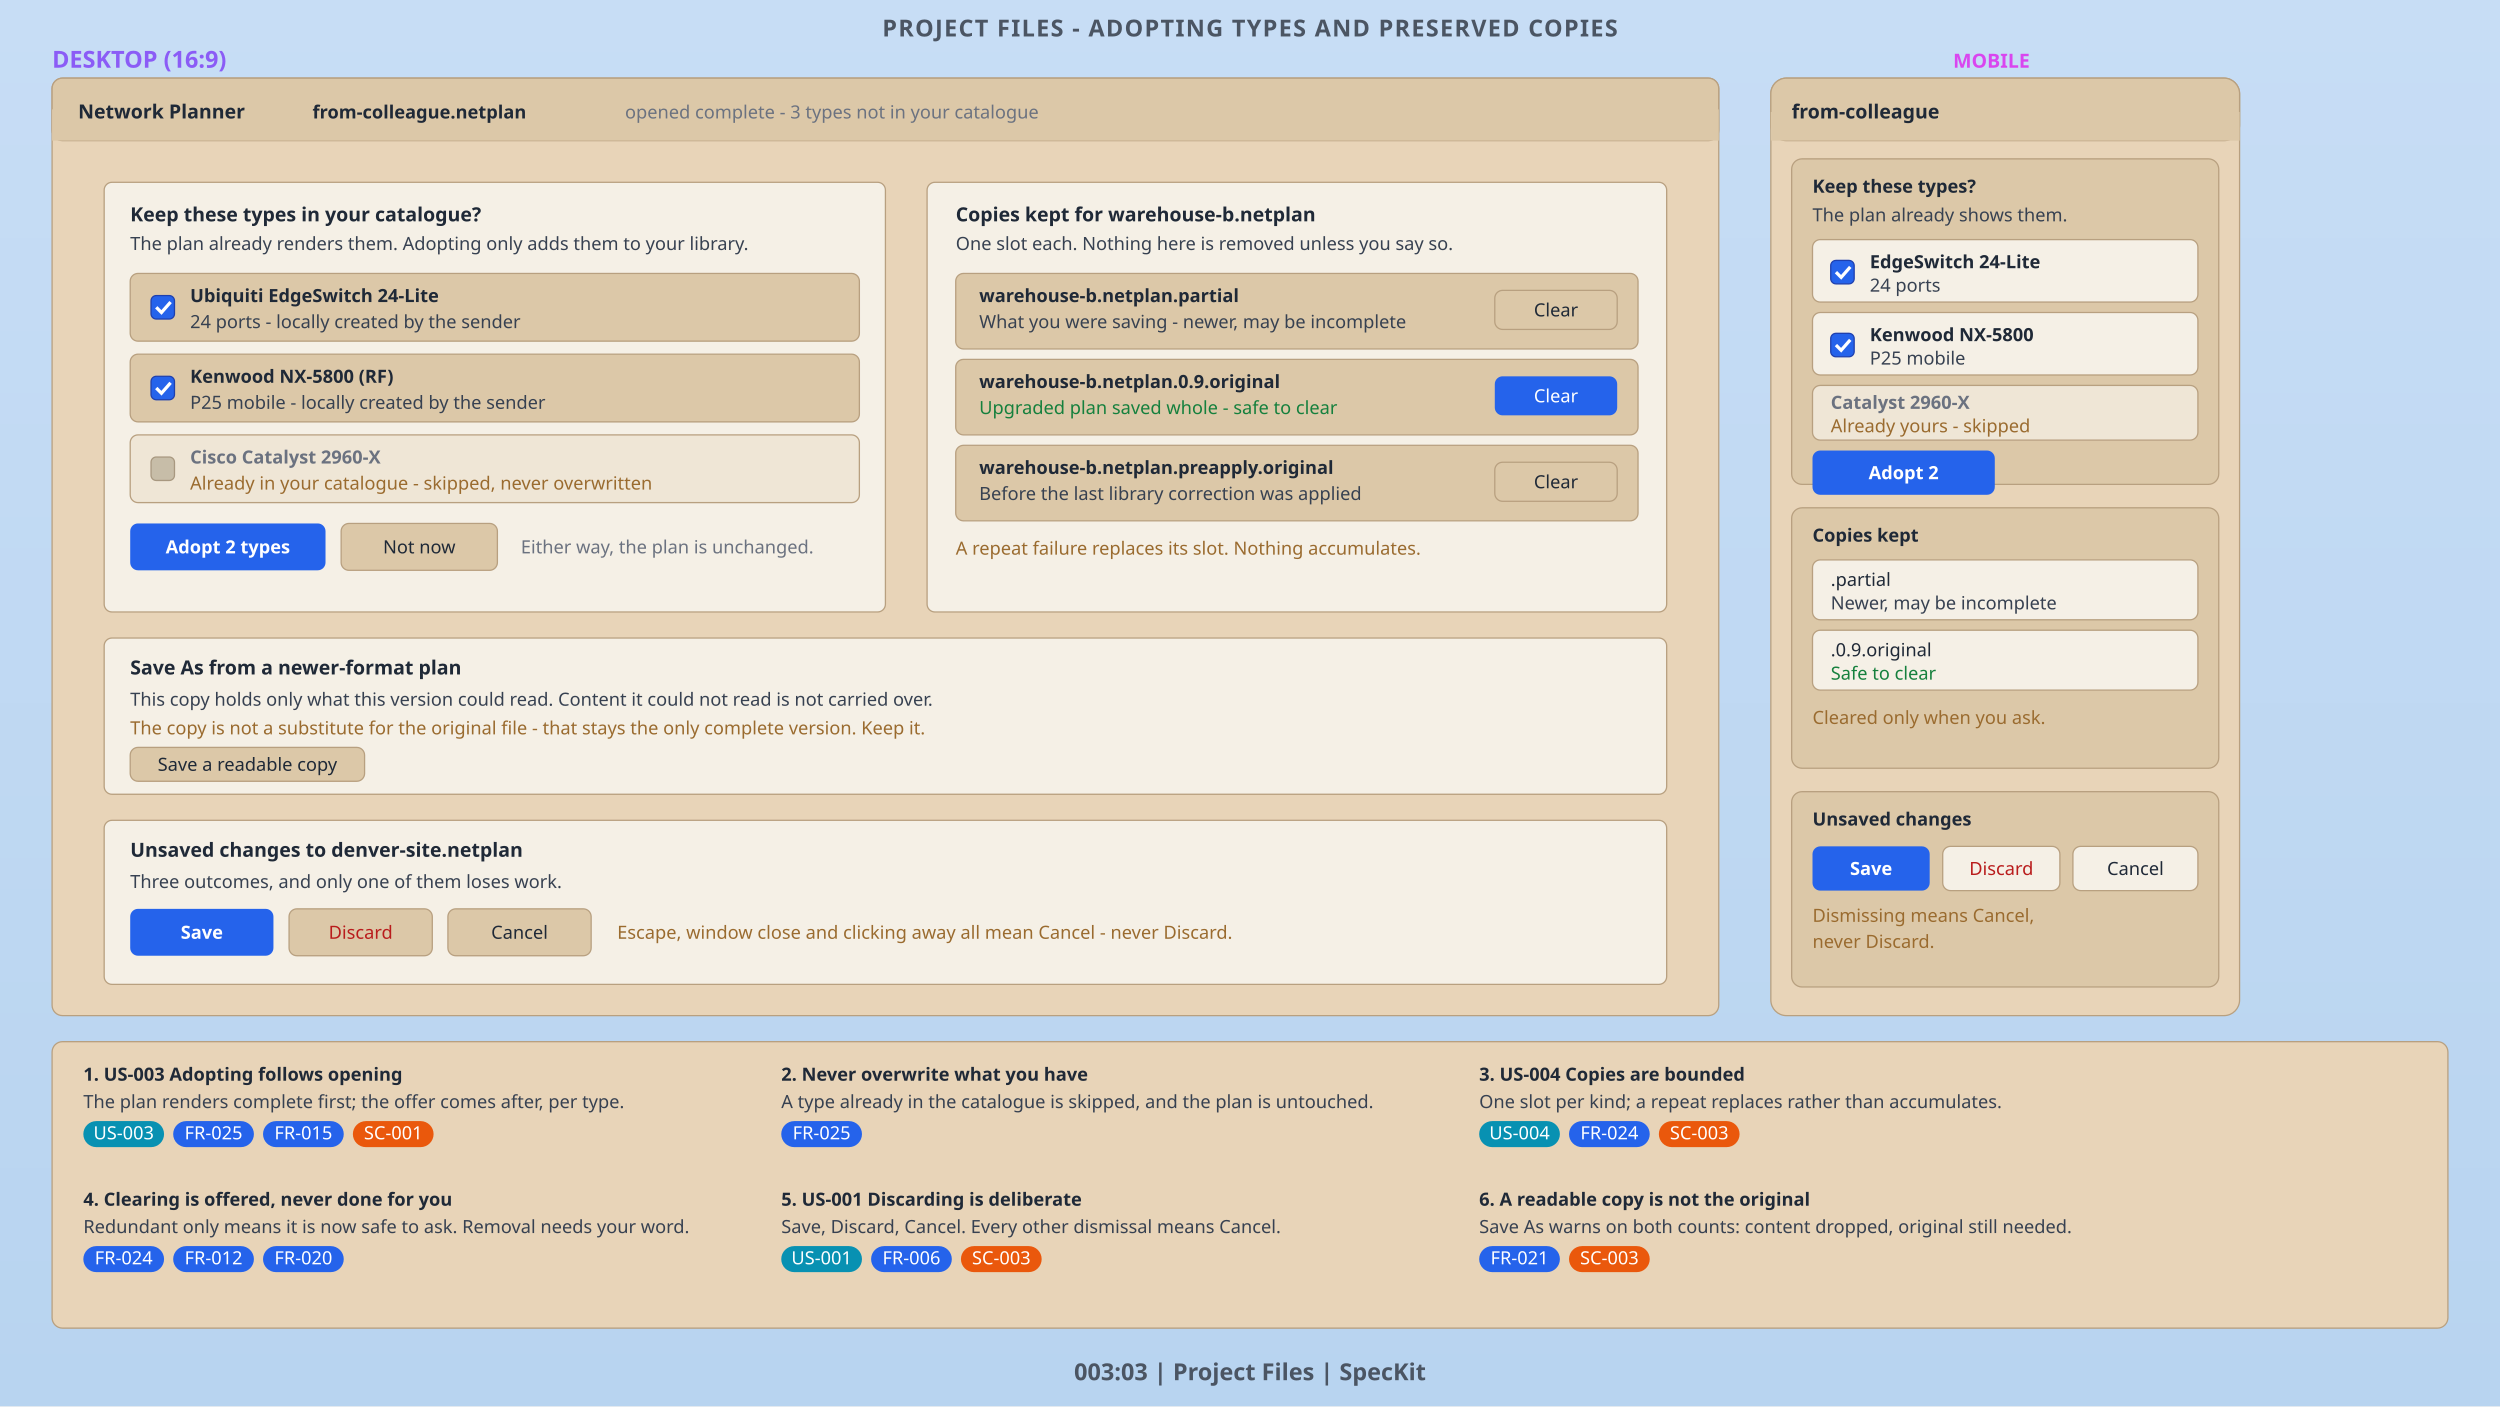
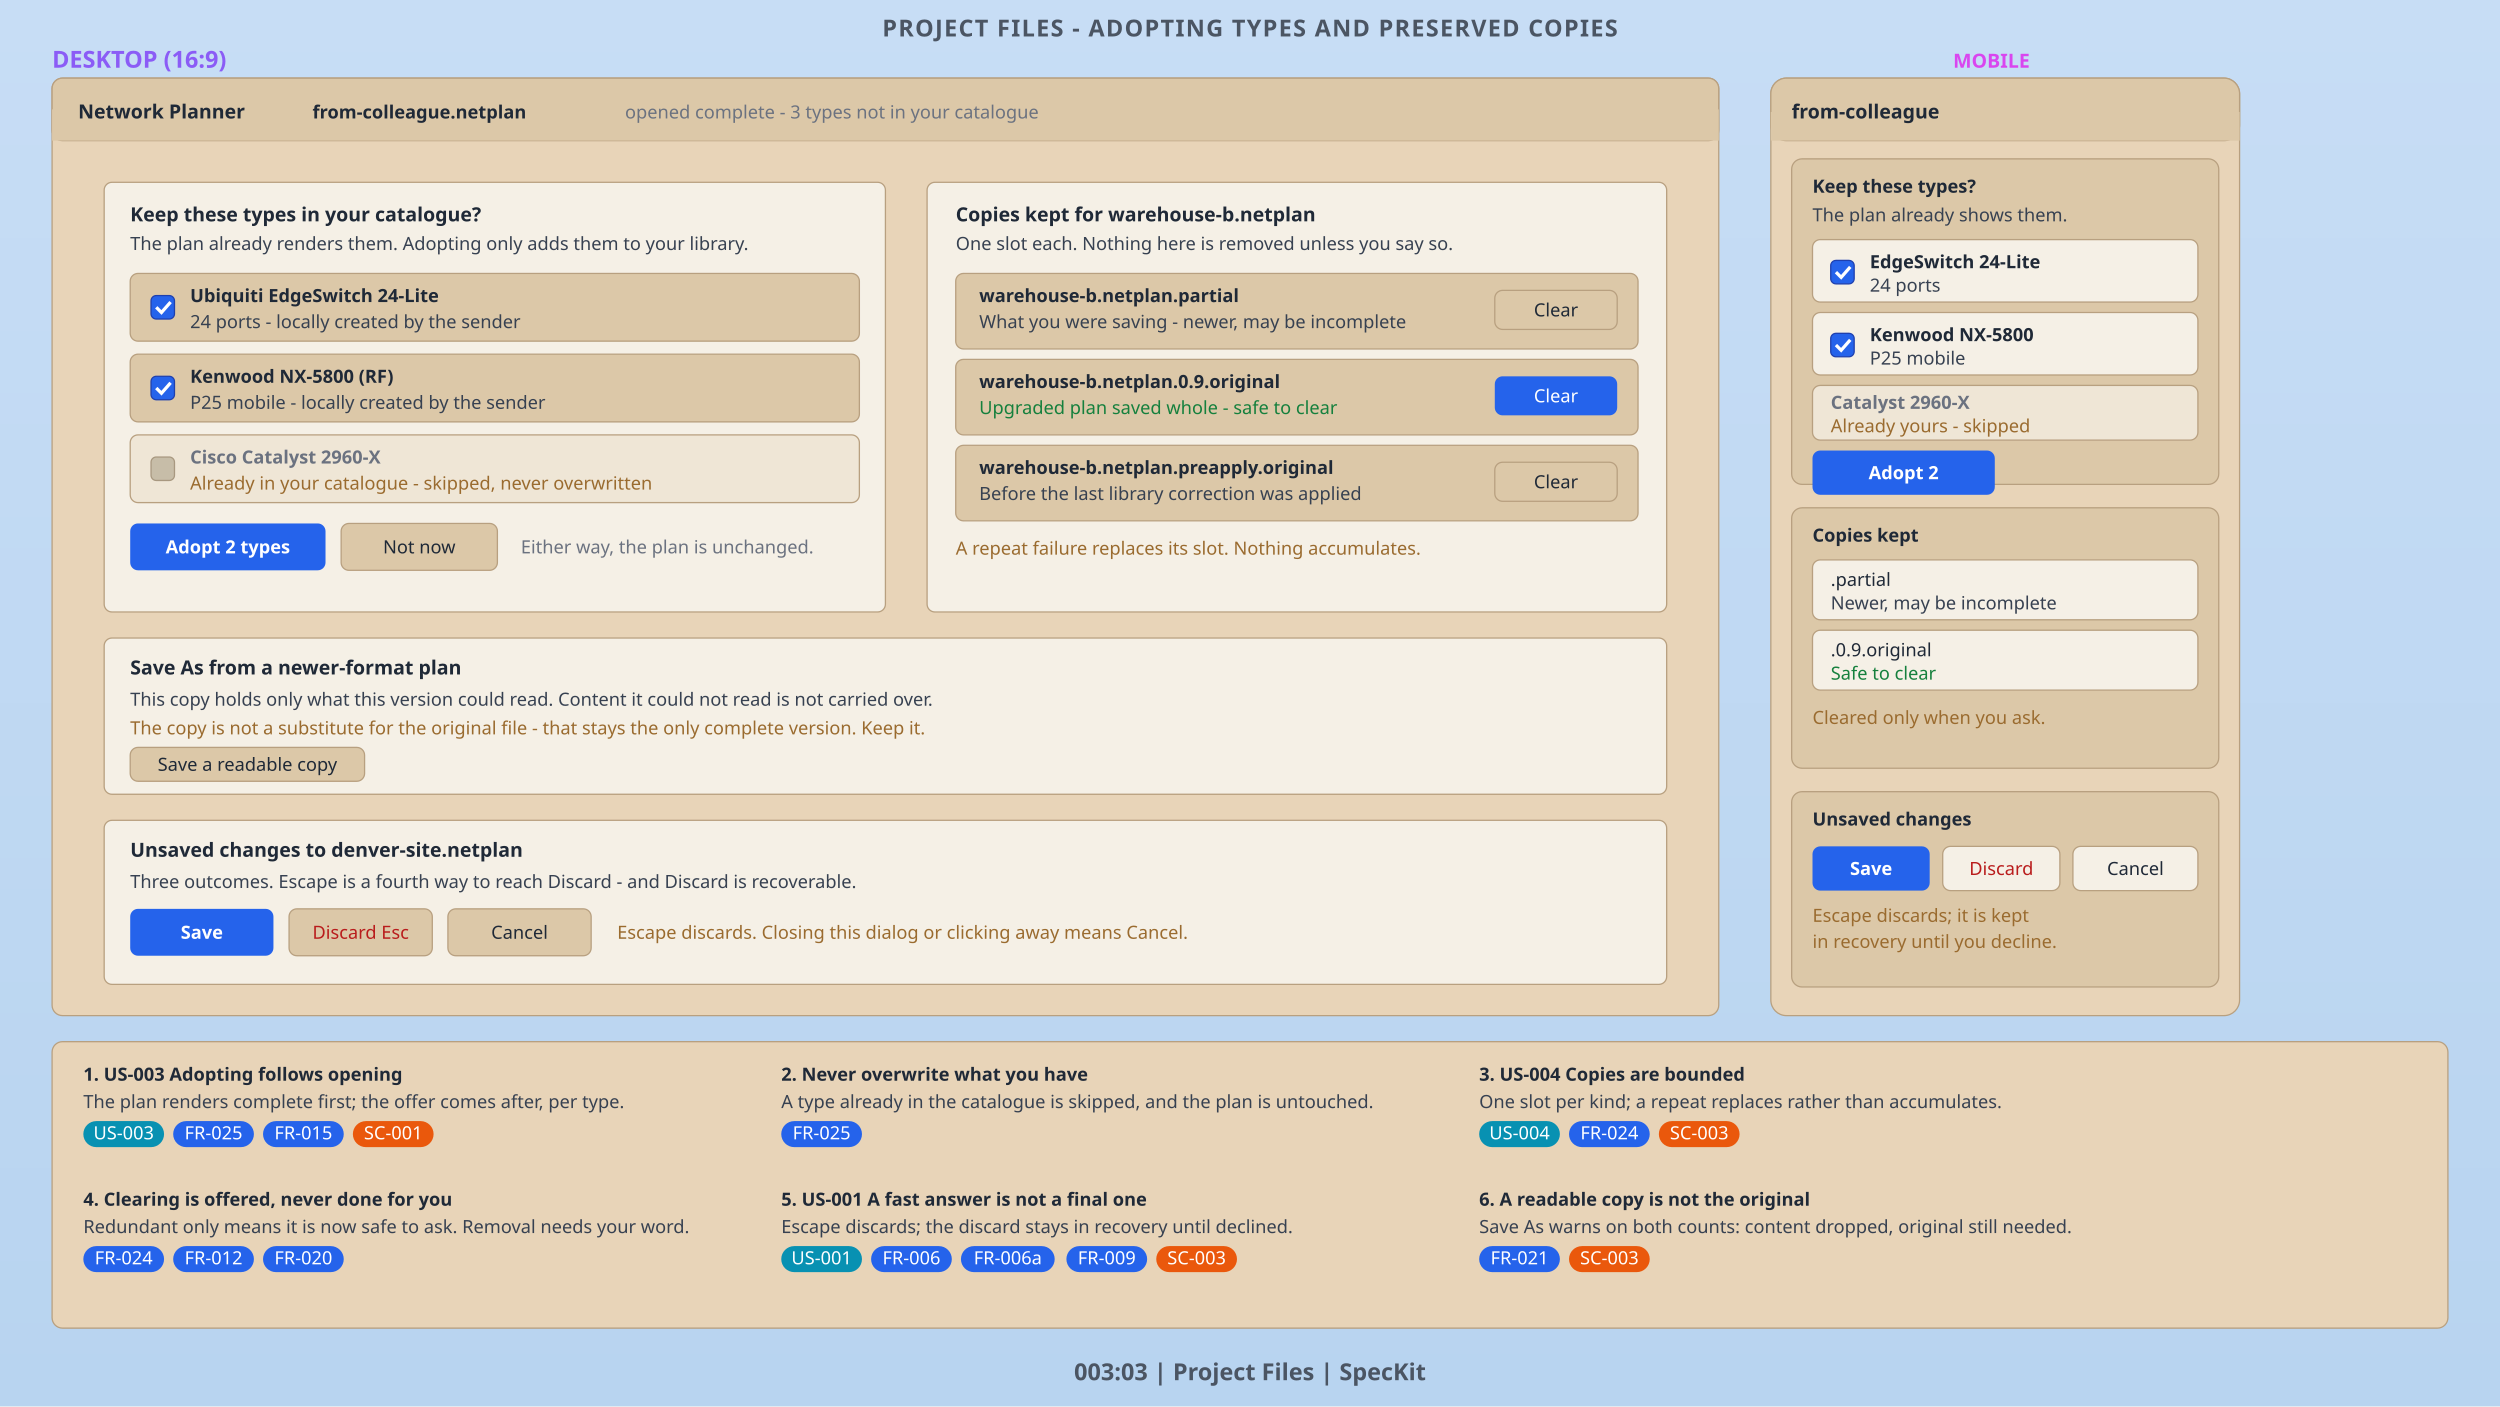
<svg xmlns="http://www.w3.org/2000/svg" viewBox="0 0 1920 1080" width="1920" height="1080">
  <defs>
    <linearGradient id="bg" x1="0%" y1="0%" x2="0%" y2="100%">
      <stop offset="0%" stop-color="#c7ddf5" />
      <stop offset="100%" stop-color="#b8d4f0" />
    </linearGradient>
  </defs>
  <rect width="1920" height="1080" fill="url(#bg)" />
  <text x="960" y="28" text-anchor="middle" font-family="system-ui, sans-serif" font-size="18" font-weight="700" fill="#4b5563" letter-spacing="1">PROJECT FILES - ADOPTING TYPES AND PRESERVED COPIES</text>
  <text x="40" y="52" fill="#8b5cf6" font-family="system-ui, sans-serif" font-size="18" font-weight="bold">DESKTOP (16:9)</text>
  <text x="1500" y="52" fill="#d946ef" font-family="system-ui, sans-serif" font-size="15" font-weight="bold">MOBILE</text>
  <g id="desktop" transform="translate(40, 60)" font-family="system-ui, sans-serif">
    <rect width="1280" height="720" rx="8" fill="#e8d4b8" stroke="#b8a080" />
    <rect x="0" y="0" width="1280" height="48" rx="8" fill="#dcc8a8" stroke="#b8a080" />
    <rect x="0" y="24" width="1280" height="24" fill="#dcc8a8" />
    <text x="20" y="31" font-size="15" fill="#1f2937" font-weight="bold">Network Planner</text>
    <text x="200" y="31" font-size="14" fill="#1f2937" font-weight="bold">from-colleague.netplan</text>
    <text x="440" y="31" font-size="14" fill="#6b7280">opened complete - 3 types not in your catalogue</text>
    <rect x="40" y="80" width="600" height="330" rx="6" fill="#f5f0e6" stroke="#b8a080" />
    <text x="60" y="110" font-size="15" fill="#1f2937" font-weight="bold">Keep these types in your catalogue?</text>
    <text x="60" y="132" font-size="14" fill="#374151">The plan already renders them. Adopting only adds them to your library.</text>
    <rect x="60" y="150" width="560" height="52" rx="6" fill="#dcc8a8" stroke="#b8a080" />
    <rect x="76" y="167" width="18" height="18" rx="4" fill="#2563eb" stroke="#1e40af" />
    <path d="M80 176 l4 4 l7 -8" stroke="#fff" stroke-width="2.5" fill="none" />
    <text x="106" y="172" font-size="14" font-weight="bold" fill="#1f2937">Ubiquiti EdgeSwitch 24-Lite</text>
    <text x="106" y="192" font-size="14" fill="#374151">24 ports - locally created by the sender</text>
    <rect x="60" y="212" width="560" height="52" rx="6" fill="#dcc8a8" stroke="#b8a080" />
    <rect x="76" y="229" width="18" height="18" rx="4" fill="#2563eb" stroke="#1e40af" />
    <path d="M80 238 l4 4 l7 -8" stroke="#fff" stroke-width="2.5" fill="none" />
    <text x="106" y="234" font-size="14" font-weight="bold" fill="#1f2937">Kenwood NX-5800 (RF)</text>
    <text x="106" y="254" font-size="14" fill="#374151">P25 mobile - locally created by the sender</text>
    <rect x="60" y="274" width="560" height="52" rx="6" fill="#efe6d6" stroke="#b8a080" />
    <rect x="76" y="291" width="18" height="18" rx="4" fill="#c7bda8" stroke="#a89880" />
    <text x="106" y="296" font-size="14" font-weight="bold" fill="#6b7280">Cisco Catalyst 2960-X</text>
    <text x="106" y="316" font-size="14" fill="#9a6b2f">Already in your catalogue - skipped, never overwritten</text>
    <rect x="60" y="342" width="150" height="36" rx="6" fill="#2563eb" />
    <text x="135" y="365" font-size="14" fill="#fff" font-weight="bold" text-anchor="middle">Adopt 2 types</text>
    <rect x="222" y="342" width="120" height="36" rx="6" fill="#dcc8a8" stroke="#b8a080" />
    <text x="282" y="365" font-size="14" fill="#1f2937" text-anchor="middle">Not now</text>
    <text x="360" y="365" font-size="14" fill="#6b7280">Either way, the plan is unchanged.</text>
    <rect x="672" y="80" width="568" height="330" rx="6" fill="#f5f0e6" stroke="#b8a080" />
    <text x="694" y="110" font-size="15" fill="#1f2937" font-weight="bold">Copies kept for warehouse-b.netplan</text>
    <text x="694" y="132" font-size="14" fill="#374151">One slot each. Nothing here is removed unless you say so.</text>
    <rect x="694" y="150" width="524" height="58" rx="6" fill="#dcc8a8" stroke="#b8a080" />
    <text x="712" y="172" font-size="14" font-weight="bold" fill="#1f2937">warehouse-b.netplan.partial</text>
    <text x="712" y="192" font-size="14" fill="#374151">What you were saving - newer, may be incomplete</text>
    <rect x="1108" y="163" width="94" height="30" rx="6" fill="#dcc8a8" stroke="#b8a080" />
    <text x="1155" y="183" font-size="14" fill="#1f2937" text-anchor="middle">Clear</text>
    <rect x="694" y="216" width="524" height="58" rx="6" fill="#dcc8a8" stroke="#b8a080" />
    <text x="712" y="238" font-size="14" font-weight="bold" fill="#1f2937">warehouse-b.netplan.0.9.original</text>
    <text x="712" y="258" font-size="14" fill="#15803d">Upgraded plan saved whole - safe to clear</text>
    <rect x="1108" y="229" width="94" height="30" rx="6" fill="#2563eb" />
    <text x="1155" y="249" font-size="14" fill="#fff" text-anchor="middle">Clear</text>
    <rect x="694" y="282" width="524" height="58" rx="6" fill="#dcc8a8" stroke="#b8a080" />
    <text x="712" y="304" font-size="14" font-weight="bold" fill="#1f2937">warehouse-b.netplan.preapply.original</text>
    <text x="712" y="324" font-size="14" fill="#374151">Before the last library correction was applied</text>
    <rect x="1108" y="295" width="94" height="30" rx="6" fill="#dcc8a8" stroke="#b8a080" />
    <text x="1155" y="315" font-size="14" fill="#1f2937" text-anchor="middle">Clear</text>
    <text x="694" y="366" font-size="14" fill="#9a6b2f">A repeat failure replaces its slot. Nothing accumulates.</text>
    <rect x="40" y="430" width="1200" height="120" rx="6" fill="#f5f0e6" stroke="#b8a080" />
    <text x="60" y="458" font-size="15" font-weight="bold" fill="#1f2937">Save As from a newer-format plan</text>
    <text x="60" y="482" font-size="14" fill="#374151">This copy holds only what this version could read. Content it could not read is not carried over.</text>
    <text x="60" y="504" font-size="14" fill="#9a6b2f">The copy is not a substitute for the original file - that stays the only complete version. Keep it.</text>
    <rect x="60" y="514" width="180" height="26" rx="6" fill="#dcc8a8" stroke="#b8a080" />
    <text x="150" y="532" font-size="14" fill="#1f2937" text-anchor="middle">Save a readable copy</text>
    <rect x="40" y="570" width="1200" height="126" rx="6" fill="#f5f0e6" stroke="#b8a080" />
    <text x="60" y="598" font-size="15" font-weight="bold" fill="#1f2937">Unsaved changes to denver-site.netplan</text>
-     <text x="60" y="622" font-size="14" fill="#374151">Three outcomes, and only one of them loses work.</text>
+     <text x="60" y="622" font-size="14" fill="#374151">Three outcomes. Escape is a fourth way to reach Discard - and Discard is recoverable.</text>
    <rect x="60" y="638" width="110" height="36" rx="6" fill="#2563eb" />
    <text x="115" y="661" font-size="14" fill="#fff" font-weight="bold" text-anchor="middle">Save</text>
    <rect x="182" y="638" width="110" height="36" rx="6" fill="#dcc8a8" stroke="#b8a080" />
-     <text x="237" y="661" font-size="14" fill="#b91c1c" text-anchor="middle">Discard</text>
+     <text x="237" y="661" font-size="14" fill="#b91c1c" text-anchor="middle">Discard  Esc</text>
    <rect x="304" y="638" width="110" height="36" rx="6" fill="#dcc8a8" stroke="#b8a080" />
    <text x="359" y="661" font-size="14" fill="#1f2937" text-anchor="middle">Cancel</text>
-     <text x="434" y="661" font-size="14" fill="#9a6b2f">Escape, window close and clicking away all mean Cancel - never Discard.</text>
+     <text x="434" y="661" font-size="14" fill="#9a6b2f">Escape discards. Closing this dialog or clicking away means Cancel.</text>
  </g>
  <g id="mobile" transform="translate(1360, 60)" font-family="system-ui, sans-serif">
    <rect width="360" height="720" rx="12" fill="#e8d4b8" stroke="#b8a080" />
    <rect x="0" y="0" width="360" height="48" rx="12" fill="#dcc8a8" stroke="#b8a080" />
    <rect x="0" y="26" width="360" height="22" fill="#dcc8a8" />
    <text x="16" y="31" font-size="15" font-weight="bold" fill="#1f2937">from-colleague</text>
    <rect x="16" y="62" width="328" height="250" rx="8" fill="#dcc8a8" stroke="#b8a080" />
    <text x="32" y="88" font-size="14" font-weight="bold" fill="#1f2937">Keep these types?</text>
    <text x="32" y="110" font-size="14" fill="#374151">The plan already shows them.</text>
    <rect x="32" y="124" width="296" height="48" rx="6" fill="#f5f0e6" stroke="#b8a080" />
    <rect x="46" y="140" width="18" height="18" rx="4" fill="#2563eb" stroke="#1e40af" />
    <path d="M50 149 l4 4 l7 -8" stroke="#fff" stroke-width="2.5" fill="none" />
    <text x="76" y="146" font-size="14" font-weight="bold" fill="#1f2937">EdgeSwitch 24-Lite</text>
    <text x="76" y="164" font-size="14" fill="#374151">24 ports</text>
    <rect x="32" y="180" width="296" height="48" rx="6" fill="#f5f0e6" stroke="#b8a080" />
    <rect x="46" y="196" width="18" height="18" rx="4" fill="#2563eb" stroke="#1e40af" />
    <path d="M50 205 l4 4 l7 -8" stroke="#fff" stroke-width="2.5" fill="none" />
    <text x="76" y="202" font-size="14" font-weight="bold" fill="#1f2937">Kenwood NX-5800</text>
    <text x="76" y="220" font-size="14" fill="#374151">P25 mobile</text>
    <rect x="32" y="236" width="296" height="42" rx="6" fill="#efe6d6" stroke="#b8a080" />
    <text x="46" y="254" font-size="14" font-weight="bold" fill="#6b7280">Catalyst 2960-X</text>
    <text x="46" y="272" font-size="14" fill="#9a6b2f">Already yours - skipped</text>
    <rect x="32" y="286" width="140" height="34" rx="6" fill="#2563eb" />
    <text x="102" y="308" font-size="14" fill="#fff" font-weight="bold" text-anchor="middle">Adopt 2</text>
    <rect x="16" y="330" width="328" height="200" rx="8" fill="#dcc8a8" stroke="#b8a080" />
    <text x="32" y="356" font-size="14" font-weight="bold" fill="#1f2937">Copies kept</text>
    <rect x="32" y="370" width="296" height="46" rx="6" fill="#f5f0e6" stroke="#b8a080" />
    <text x="46" y="390" font-size="14" fill="#1f2937">.partial</text>
    <text x="46" y="408" font-size="14" fill="#374151">Newer, may be incomplete</text>
    <rect x="32" y="424" width="296" height="46" rx="6" fill="#f5f0e6" stroke="#b8a080" />
    <text x="46" y="444" font-size="14" fill="#1f2937">.0.9.original</text>
    <text x="46" y="462" font-size="14" fill="#15803d">Safe to clear</text>
    <text x="32" y="496" font-size="14" fill="#9a6b2f">Cleared only when you ask.</text>
    <rect x="16" y="548" width="328" height="150" rx="8" fill="#dcc8a8" stroke="#b8a080" />
    <text x="32" y="574" font-size="14" font-weight="bold" fill="#1f2937">Unsaved changes</text>
    <rect x="32" y="590" width="90" height="34" rx="6" fill="#2563eb" />
    <text x="77" y="612" font-size="14" fill="#fff" font-weight="bold" text-anchor="middle">Save</text>
    <rect x="132" y="590" width="90" height="34" rx="6" fill="#f5f0e6" stroke="#b8a080" />
    <text x="177" y="612" font-size="14" fill="#b91c1c" text-anchor="middle">Discard</text>
    <rect x="232" y="590" width="96" height="34" rx="6" fill="#f5f0e6" stroke="#b8a080" />
    <text x="280" y="612" font-size="14" fill="#1f2937" text-anchor="middle">Cancel</text>
-     <text x="32" y="648" font-size="14" fill="#9a6b2f">Dismissing means Cancel,</text>
-     <text x="32" y="668" font-size="14" fill="#9a6b2f">never Discard.</text>
+     <text x="32" y="648" font-size="14" fill="#9a6b2f">Escape discards; it is kept</text>
+     <text x="32" y="668" font-size="14" fill="#9a6b2f">in recovery until you decline.</text>
  </g>
  <g id="annotations" transform="translate(40, 800)" font-family="system-ui, sans-serif">
    <rect width="1840" height="220" rx="8" fill="#e8d4b8" stroke="#b8a080" />
    <text x="24" y="30" font-size="14" font-weight="bold" fill="#1f2937">1. US-003 Adopting follows opening</text>
    <text x="24" y="51" font-size="14" fill="#374151">The plan renders complete first; the offer comes after, per type.</text>
    <g transform="translate(24, 61)">
      <rect x="0" width="62" height="20" rx="10" fill="#0891b2" />
      <text x="31" y="14" font-size="14" fill="#fff" text-anchor="middle">US-003</text>
      <rect x="69" width="62" height="20" rx="10" fill="#2563eb" />
      <text x="100" y="14" font-size="14" fill="#fff" text-anchor="middle">FR-025</text>
      <rect x="138" width="62" height="20" rx="10" fill="#2563eb" />
      <text x="169" y="14" font-size="14" fill="#fff" text-anchor="middle">FR-015</text>
      <rect x="207" width="62" height="20" rx="10" fill="#ea580c" />
      <text x="238" y="14" font-size="14" fill="#fff" text-anchor="middle">SC-001</text>
    </g>
    <text x="560" y="30" font-size="14" font-weight="bold" fill="#1f2937">2. Never overwrite what you have</text>
    <text x="560" y="51" font-size="14" fill="#374151">A type already in the catalogue is skipped, and the plan is untouched.</text>
    <g transform="translate(560, 61)">
      <rect x="0" width="62" height="20" rx="10" fill="#2563eb" />
      <text x="31" y="14" font-size="14" fill="#fff" text-anchor="middle">FR-025</text>
    </g>
    <text x="1096" y="30" font-size="14" font-weight="bold" fill="#1f2937">3. US-004 Copies are bounded</text>
    <text x="1096" y="51" font-size="14" fill="#374151">One slot per kind; a repeat replaces rather than accumulates.</text>
    <g transform="translate(1096, 61)">
      <rect x="0" width="62" height="20" rx="10" fill="#0891b2" />
      <text x="31" y="14" font-size="14" fill="#fff" text-anchor="middle">US-004</text>
      <rect x="69" width="62" height="20" rx="10" fill="#2563eb" />
      <text x="100" y="14" font-size="14" fill="#fff" text-anchor="middle">FR-024</text>
      <rect x="138" width="62" height="20" rx="10" fill="#ea580c" />
      <text x="169" y="14" font-size="14" fill="#fff" text-anchor="middle">SC-003</text>
    </g>
    <text x="24" y="126" font-size="14" font-weight="bold" fill="#1f2937">4. Clearing is offered, never done for you</text>
    <text x="24" y="147" font-size="14" fill="#374151">Redundant only means it is now safe to ask. Removal needs your word.</text>
    <g transform="translate(24, 157)">
      <rect x="0" width="62" height="20" rx="10" fill="#2563eb" />
      <text x="31" y="14" font-size="14" fill="#fff" text-anchor="middle">FR-024</text>
      <rect x="69" width="62" height="20" rx="10" fill="#2563eb" />
      <text x="100" y="14" font-size="14" fill="#fff" text-anchor="middle">FR-012</text>
      <rect x="138" width="62" height="20" rx="10" fill="#2563eb" />
      <text x="169" y="14" font-size="14" fill="#fff" text-anchor="middle">FR-020</text>
    </g>
-     <text x="560" y="126" font-size="14" font-weight="bold" fill="#1f2937">5. US-001 Discarding is deliberate</text>
-     <text x="560" y="147" font-size="14" fill="#374151">Save, Discard, Cancel. Every other dismissal means Cancel.</text>
+     <text x="560" y="126" font-size="14" font-weight="bold" fill="#1f2937">5. US-001 A fast answer is not a final one</text>
+     <text x="560" y="147" font-size="14" fill="#374151">Escape discards; the discard stays in recovery until declined.</text>
    <g transform="translate(560, 157)">
      <rect x="0" width="62" height="20" rx="10" fill="#0891b2" />
      <text x="31" y="14" font-size="14" fill="#fff" text-anchor="middle">US-001</text>
      <rect x="69" width="62" height="20" rx="10" fill="#2563eb" />
      <text x="100" y="14" font-size="14" fill="#fff" text-anchor="middle">FR-006</text>
-       <rect x="138" width="62" height="20" rx="10" fill="#ea580c" />
-       <text x="169" y="14" font-size="14" fill="#fff" text-anchor="middle">SC-003</text>
+       <rect x="138" width="72" height="20" rx="10" fill="#2563eb" />
+       <text x="174" y="14" font-size="14" fill="#fff" text-anchor="middle">FR-006a</text>
+       <rect x="219" width="62" height="20" rx="10" fill="#2563eb" />
+       <text x="250" y="14" font-size="14" fill="#fff" text-anchor="middle">FR-009</text>
+       <rect x="288" width="62" height="20" rx="10" fill="#ea580c" />
+       <text x="319" y="14" font-size="14" fill="#fff" text-anchor="middle">SC-003</text>
    </g>
    <text x="1096" y="126" font-size="14" font-weight="bold" fill="#1f2937">6. A readable copy is not the original</text>
    <text x="1096" y="147" font-size="14" fill="#374151">Save As warns on both counts: content dropped, original still needed.</text>
    <g transform="translate(1096, 157)">
      <rect x="0" width="62" height="20" rx="10" fill="#2563eb" />
      <text x="31" y="14" font-size="14" fill="#fff" text-anchor="middle">FR-021</text>
      <rect x="69" width="62" height="20" rx="10" fill="#ea580c" />
      <text x="100" y="14" font-size="14" fill="#fff" text-anchor="middle">SC-003</text>
    </g>
  </g>
  <text x="960" y="1060" text-anchor="middle" font-family="system-ui, sans-serif" font-size="18" font-weight="bold" fill="#4b5563">003:03 | Project Files | SpecKit</text>
</svg>
